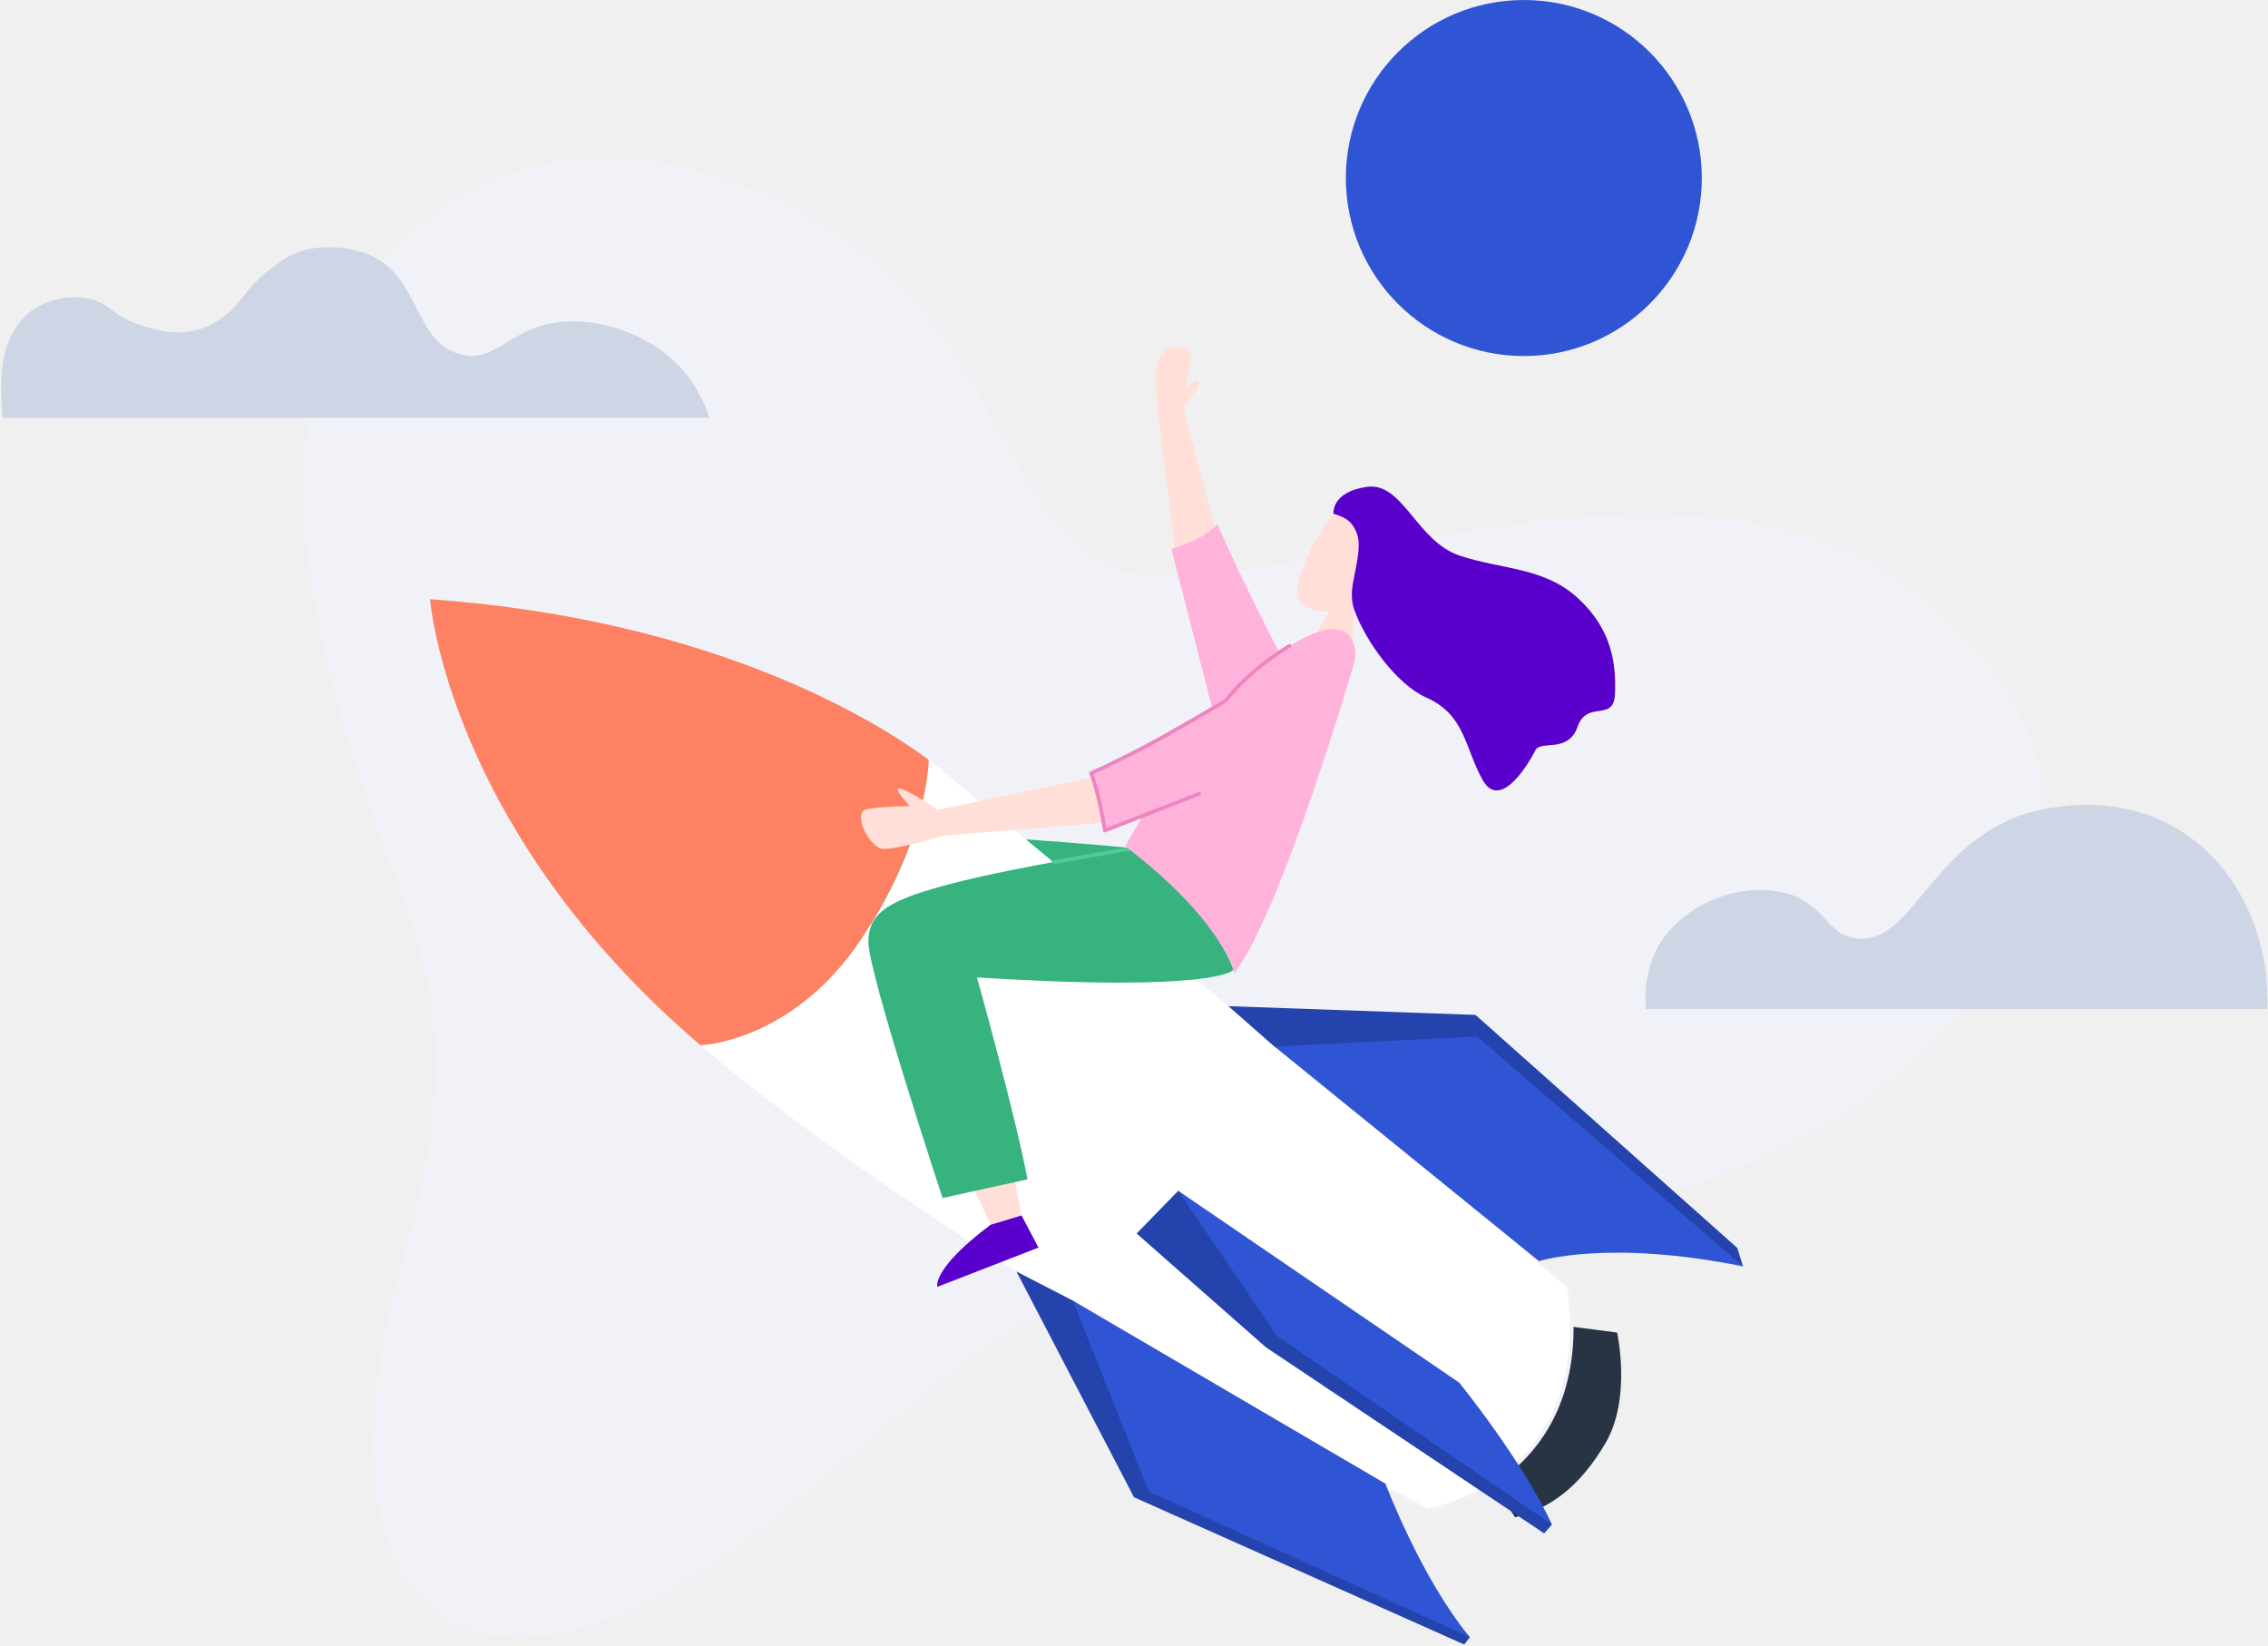
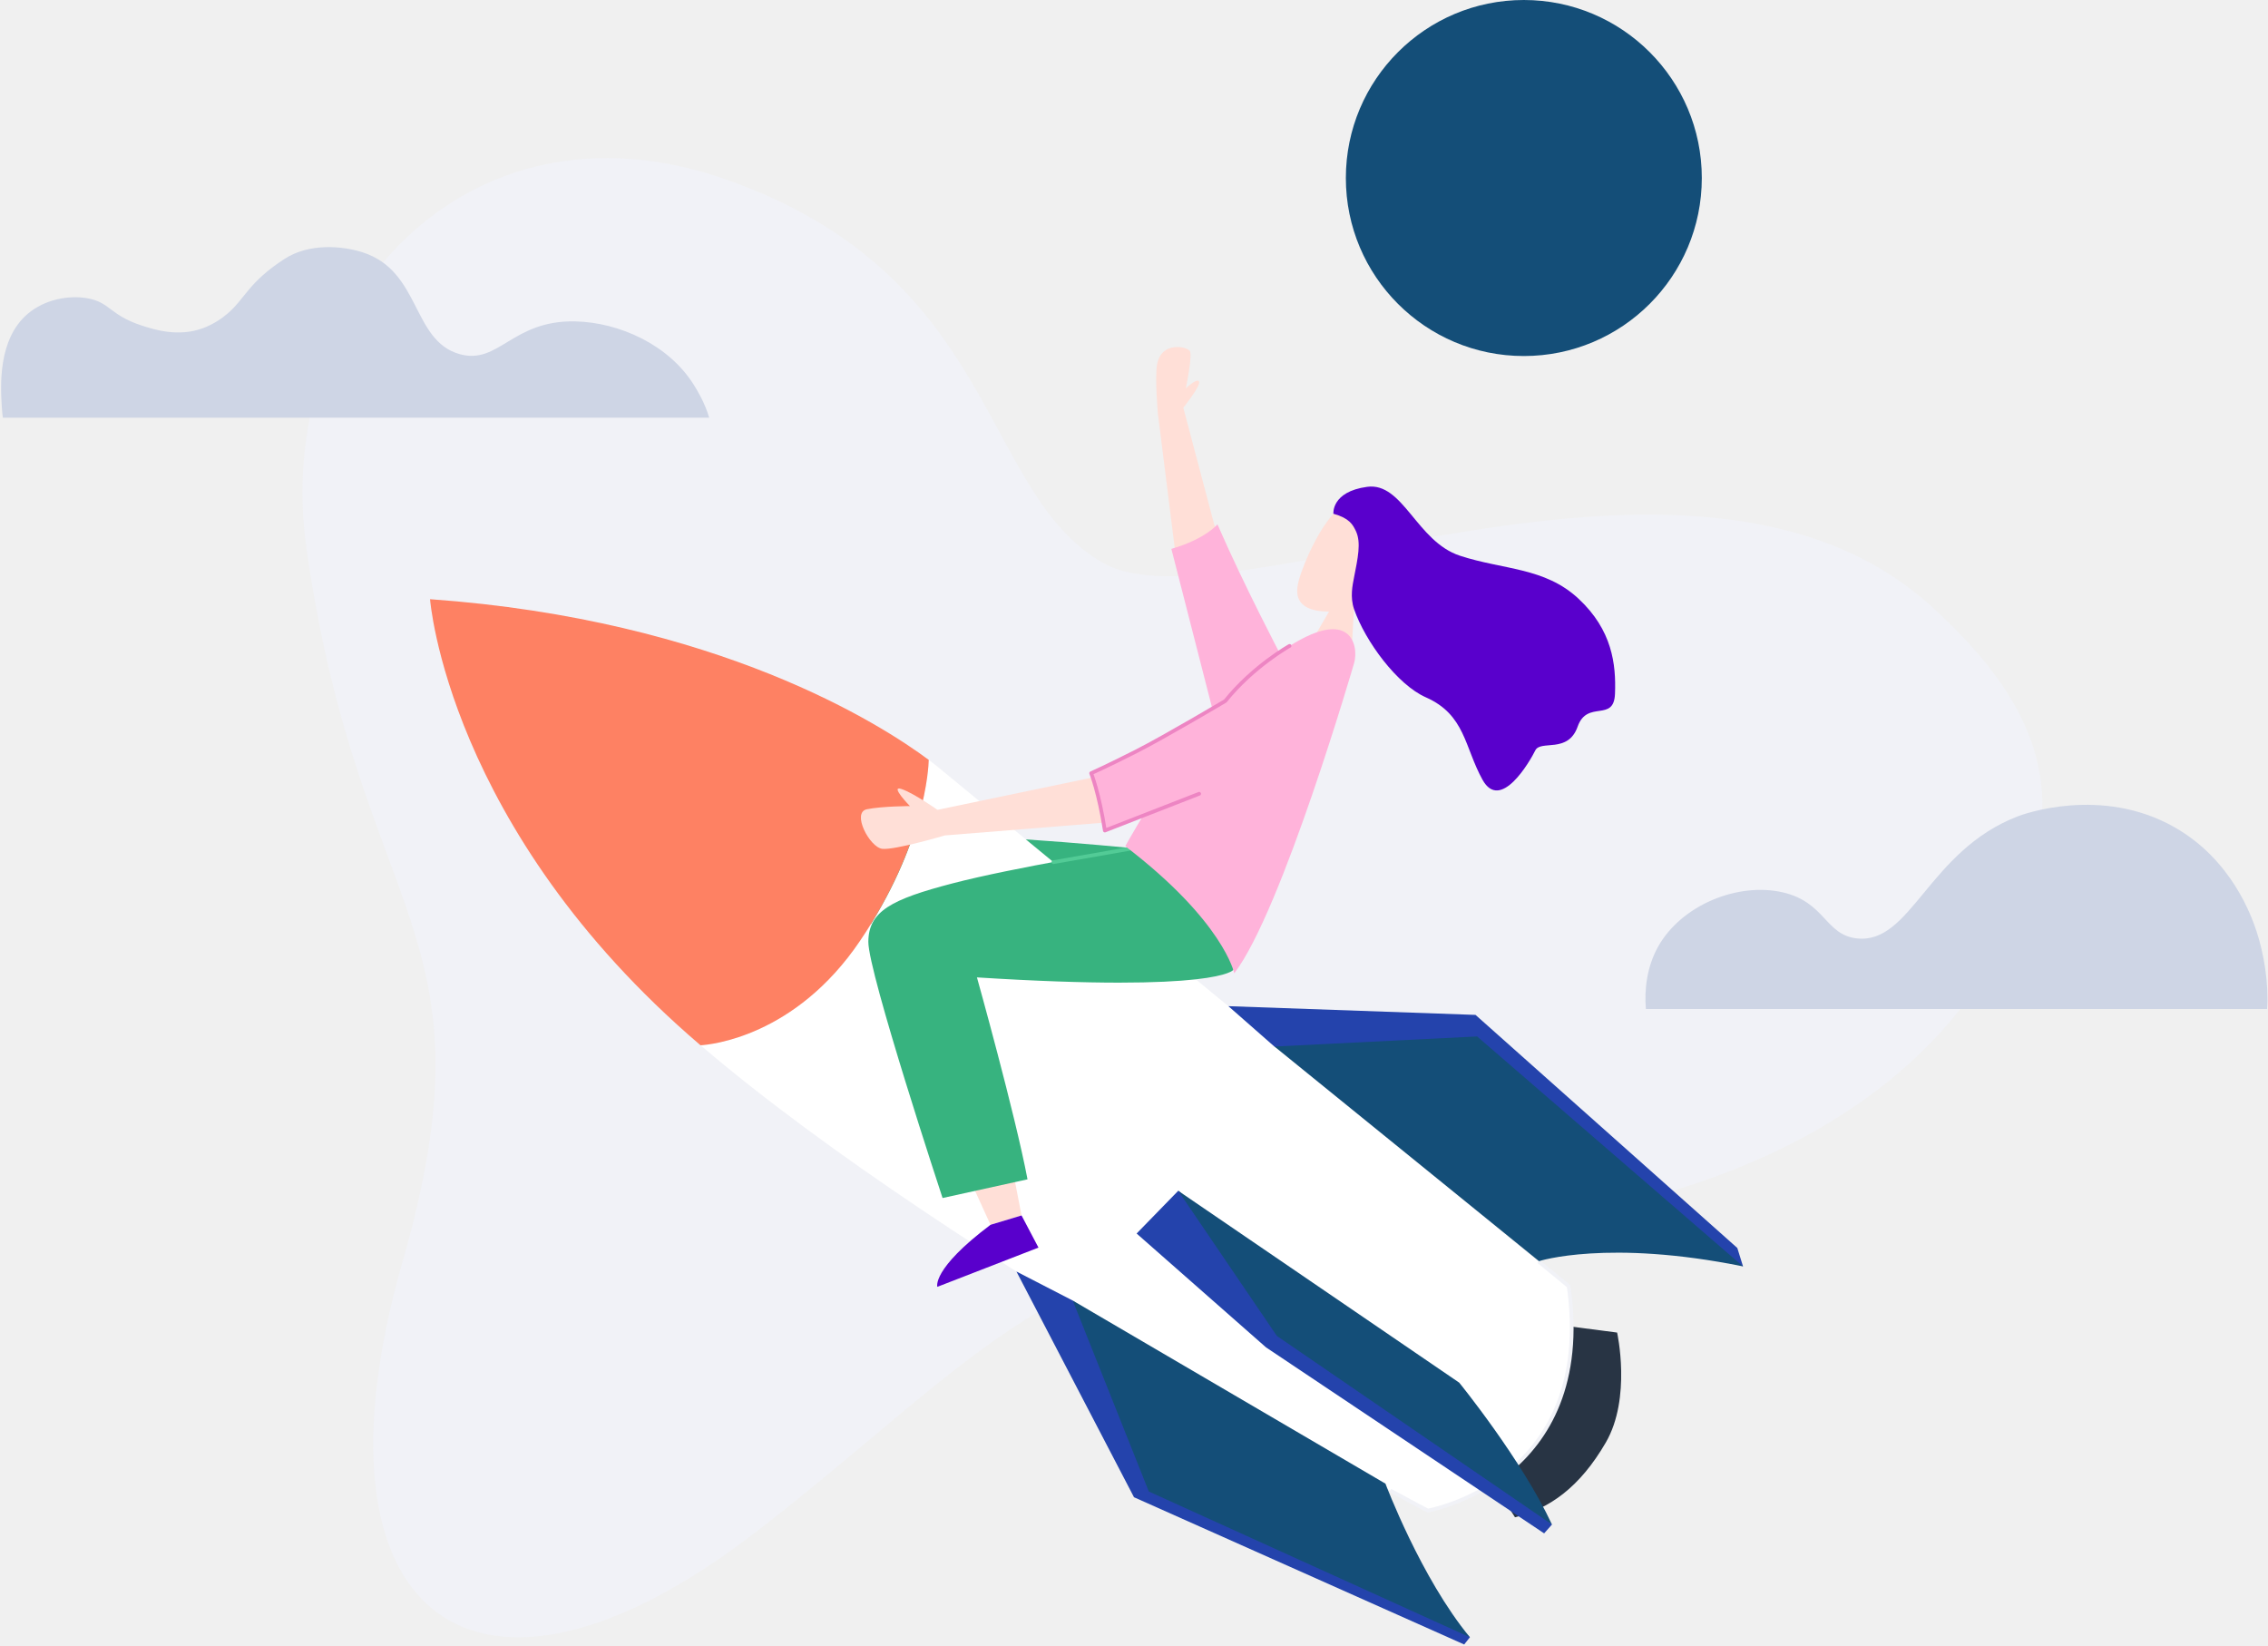
<svg xmlns="http://www.w3.org/2000/svg" class="" width="1821px" height="1321px" viewBox="0 0 1821 1321" version="1.1">
  <g id="Page-1" stroke="none" stroke-width="1" fill="none" fill-rule="evenodd">
    <g id="big-launch">
      <path d="M246.2,441.3 C218,245.6 373.2,71.1 581.8,143.7 C802.8,220.6 786.1,395.2 885.7,451.9 C985.2,508.6 1358.7,313.6 1550.1,486.2 C1658.3,583.7 1662.7,666.2 1595.5,778.7 C1547.9,858.4 1414.2,989.7 1085.3,989.7 C849.9,989.7 782.1,1094.8 606.8,1229.9 C380,1404.6 241.7,1296.7 323.3,1012.5 C400,745.2 289.1,739.9 246.2,441.3 Z" id="Path" fill="#F1F2F7" fill-rule="nonzero" />
      <path d="M908.8,680.8 C908.8,680.8 739.7,664.2 700,672.2 C660.3,680.2 765.3,929.6 765.3,929.6 L817.6,912.6 L774.5,745.1 C774.5,745.1 881.6,791.3 990.2,778.6 C990.2,778.6 989.4,705.7 908.8,680.8 Z" id="Path" fill="#37B37F" fill-rule="nonzero" />
      <path d="M1254.5,1064 L1298.4,1069.7 C1298.4,1069.7 1310.1,1122.2 1289.3,1158 C1268.5,1193.8 1244.3,1211 1216.4,1218 L1187.7,1172.8 L1254.5,1064 Z" id="Path" fill="#283444" fill-rule="nonzero" />
      <path d="M690.5,755.3 C742.8,678 745.6,616.7 745.7,610 C753.5,615.8 757.3,619.2 757.3,619.2 L1259.5,1032.6 C1281.6,1189.4 1146.4,1212.7 1146.4,1212.7 C1146.4,1212.7 765.5,1012.6 562.5,839.1 C570.2,838.6 638.3,832.4 690.5,755.3 Z" id="Path" fill="#FFFFFF" fill-rule="nonzero" />
      <path d="M1235.4,1012.7 L1259.5,1032.5 C1281.6,1189.3 1146.4,1212.6 1146.4,1212.6 C1146.4,1212.6 1135.5,1206.9 1116.3,1196.5" id="Path" stroke="#F1F2F7" stroke-width="3" />
      <path d="M345.3,481 C576.9,497.5 707.8,581.8 745.7,610 C745.5,616.7 742.7,678 690.5,755.3 C638.3,832.5 570.2,838.6 562.4,839.1 C562.3,839 562.1,838.9 562,838.7 C359,665.1 345.3,481 345.3,481 Z" id="Path" fill="#FE8163" fill-rule="nonzero" />
      <polygon id="Path" fill="#2443ac" fill-rule="nonzero" points="1399.5 1016.6 1394.9 1001.8 1184.7 814.7 986.3 807.7 1023.2 840.1" />
      <polygon id="Path" fill="#FFDFD7" fill-rule="nonzero" points="813.1 939 820.2 975.7 795.3 983.2 777.2 943.5" />
      <polygon id="Path" fill="#2443ac" fill-rule="nonzero" points="1180.2 1314.3 1175.6 1320.1 910.5 1201.9 816.1 1020.7 861.3 1044" />
-       <path d="M1399.5,1016.6 L1186,832 L1023.3,840.1 L1235.7,1012.4 C1235.7,1012.3 1291.1,994.6 1399.5,1016.6 Z" id="Path" fill="#2f55d4" fill-rule="nonzero" />
-       <path d="M1112.4,1191 C1112.4,1191 1140.9,1266.8 1180.2,1314.3 L922.4,1197.3 L861.3,1044 L1112.4,1191 Z" id="Path" fill="#2f55d4" fill-rule="nonzero" />
+       <path d="M1399.5,1016.6 L1186,832 L1023.3,840.1 L1235.7,1012.4 C1235.7,1012.3 1291.1,994.6 1399.5,1016.6 Z" id="Path" fill="#144e78" fill-rule="nonzero" />
+       <path d="M1112.4,1191 C1112.4,1191 1140.9,1266.8 1180.2,1314.3 L922.4,1197.3 L861.3,1044 L1112.4,1191 Z" id="Path" fill="#144e78" fill-rule="nonzero" />
      <polygon id="Path" fill="#2443ac" fill-rule="nonzero" points="1246.1 1223.8 1239.8 1230.9 1016.5 1081.6 912.6 990.2 946.1 955.8" />
-       <path d="M1171.6,1109.9 C1171.6,1109.9 1221.7,1171.4 1246.1,1223.8 L1025.2,1072.4 L946,955.9 L1171.6,1109.9 Z" id="Path" fill="#2f55d4" fill-rule="nonzero" />
+       <path d="M1171.6,1109.9 C1171.6,1109.9 1221.7,1171.4 1246.1,1223.8 L1025.2,1072.4 L946,955.9 L1171.6,1109.9 Z" id="Path" fill="#144e78" fill-rule="nonzero" />
      <path d="M990.2,778.6 C990.2,778.6 978.1,796.8 784.4,784.6 C784.4,784.6 815,894 825,946.7 L756.8,961.7 C756.8,961.7 697,780.6 697.199,756 C697.4,731.4 715.8,721.9 764.9,709.1 C814,696.3 906.3,681.4 906.3,681.4 C906.3,681.4 967.2,696.2 980.2,722.6 C993.1,749.1 990.2,778.6 990.2,778.6 Z" id="Path" fill="#37B37F" fill-rule="nonzero" />
      <polygon id="Path" fill="#FFDFD7" fill-rule="nonzero" points="1085.7 513.9 1087.4 482.9 1071.7 483 1057 508.3" />
      <path d="M1087.1,489 C1087.1,489 1113.7,480.7 1126.1,448.5 C1138.6,416.3 1108.5,396.5 1085.9,402.1 C1063.3,407.7 1045,457.7 1043.4,463.9 C1041.8,470.2 1031,498.5 1087.1,489 Z" id="Path" fill="#FFDFD7" fill-rule="nonzero" />
      <path d="M1070.6,412.4 C1070.6,412.4 1068.8,394.7 1097.7,390.8 C1126.5,386.9 1137.4,434.7 1172.2,446.1 C1206.9,457.5 1240.3,455.3 1267.4,480.6 C1294.5,505.8 1297.6,533.3 1296.7,556.8 C1295.9,580.3 1274.4,561.4 1266.7,583.3 C1259,605.2 1237,593.7 1232.7,602.4 C1228.4,611.1 1204.8,652.1 1190.3,625.9 C1175.8,599.7 1176.5,573.8 1144.9,559.8 C1121.9,549.7 1096.2,514.9 1087.2,489 C1083.8,479.2 1086.1,469.2 1087,464.4 C1090.3,447.6 1092.9,435.8 1088.8,426.6 C1086.2,421.1 1083.5,416 1070.6,412.4 Z" id="Path" fill="#5900CC" fill-rule="nonzero" />
      <polygon id="Path" fill="#FFDFD7" fill-rule="nonzero" points="943.2 439.9 929.9 333.6 950.1 327.3 974.9 421 1017.2 533 981.4 569.3" />
      <path d="M1028.4,526.1 C1028.4,526.1 999.1,470.5 977.5,420.9 C977.5,420.9 967.9,432.7 940.5,440.6 L975.2,576 L1028.4,526.1 Z" id="Path" fill="#FFB3DA" fill-rule="nonzero" />
      <path d="M820.2,975.7 L833.8,1001.5 L752.6,1033 C752.6,1033 747.8,1018.9 795.3,983.2 L820.2,975.7 Z" id="Path" fill="#5900CC" fill-rule="nonzero" />
      <path d="M752.7,650.1 C752.7,650.1 733.9,636.8 723.9,633.4 C713.9,630 730.6,647.1 730.6,647.1 C730.6,647.1 708.7,647.1 696.1,649.6 C683.5,652.1 698.2,680.2 708.4,681.4 C718.6,682.5 759.1,670.5 759.1,670.5 C759.1,670.5 766.9,656.1 752.7,650.1 Z" id="Path" fill="#FFDFD7" fill-rule="nonzero" />
      <path d="M950.1,327.3 C950.1,327.3 961.7,312.7 962.7,307.9 C963.6,303.1 958,306.2 952.1,311.8 C952.1,311.8 957.7,285.2 955.3,281.7 C952.9,278.2 932.7,273.8 929.1,292.2 C927,302.9 929.8,333.6 929.8,333.6 C929.8,333.6 945.4,340 950.1,327.3 Z" id="Path" fill="#FFDFD7" fill-rule="nonzero" />
      <line x1="845.8" y1="692.1" x2="906.3" y2="681.5" id="Path" stroke="#52CB96" stroke-width="3" stroke-linecap="round" stroke-linejoin="round" />
      <polygon id="Path" fill="#FFDFD7" fill-rule="nonzero" points="891 660 759.1 670.6 752.7 650.1 878.8 623.8 967.9 574.6 996.4 607.2" />
      <path d="M1087.2,532.4 C1087.2,532.4 1029.3,731.6 991,781.3 C991,781.3 982.6,739.8 903.5,679.3 C903.5,679.3 961.7,572 1023.4,526.8 C1085,481.7 1091.3,518.7 1087.2,532.4 Z" id="Path" fill="#FFB3DA" fill-rule="nonzero" />
      <path d="M983.8,562.8 C983.8,562.8 907.8,608.1 876.1,620.8 C876.1,620.8 885.7,649.2 887.1,666.8 L936.2,647.9 L975.9,590.6 L983.8,562.8 Z" id="Path" fill="#FFB3DA" fill-rule="nonzero" />
      <path d="M1035.4,518.5 C1035.4,518.5 1006.2,534.8 983.8,562.7 C983.8,562.7 936,591.1 912.2,603.2 C888.3,615.3 876.1,620.7 876.1,620.7 C876.1,620.7 882.3,635.9 887.1,666.7 L962.8,637.2" id="Path" stroke="#ED85C3" stroke-width="3" stroke-linecap="round" stroke-linejoin="round" />
      <path d="M557.3,309.3 C537,276.5 496.9,258.8 462,258 C411.1,256.8 400.5,293.3 368.8,284.2 C330.6,273.2 337.9,217.7 291.3,202.6 C274.9,197.3 248.3,195 228.5,207.8 C199.3,226.7 196.6,240 182.6,251.8 C179.2,254.7 172.4,259.9 163.1,263.4 C143.1,270.8 123.8,264.6 113.4,261.2 C87.8,252.7 88.4,242.6 70,239.4 C54.9,236.8 35.9,240.4 22.4,251.8 C-1.9,272.3 0.4,310.4 1.5,327.2 C1.7,330.6 2,333.4 2.3,335.3 L569.4,335.3 C566.1,323.6 559.6,313 557.3,309.3 Z" id="Path" fill="#CED5E5" fill-rule="nonzero" />
-       <circle id="Oval" fill="#2f55d4" fill-rule="nonzero" cx="1223.5" cy="142.9" r="142.9" />
+       <circle id="Oval" fill="#144e78" fill-rule="nonzero" cx="1223.5" cy="142.9" r="142.9" />
      <path d="M1811.8,747.6 C1807.9,735.9 1792.2,690.5 1746.2,664.2 C1687.3,630.5 1623.9,653.8 1620.1,655.3 C1548.2,683 1534.5,758.2 1490.9,753.3 C1465.5,750.5 1465.6,724.4 1431.7,716.4 C1395.7,707.9 1349.8,726.4 1331.1,760.3 C1322.5,775.9 1320.1,794 1321.5,810 L1820.3,810 C1821.6,788.9 1817.8,765.9 1811.8,747.6 Z" id="Path" fill="#CED5E5" fill-rule="nonzero" />
    </g>
  </g>
</svg>
